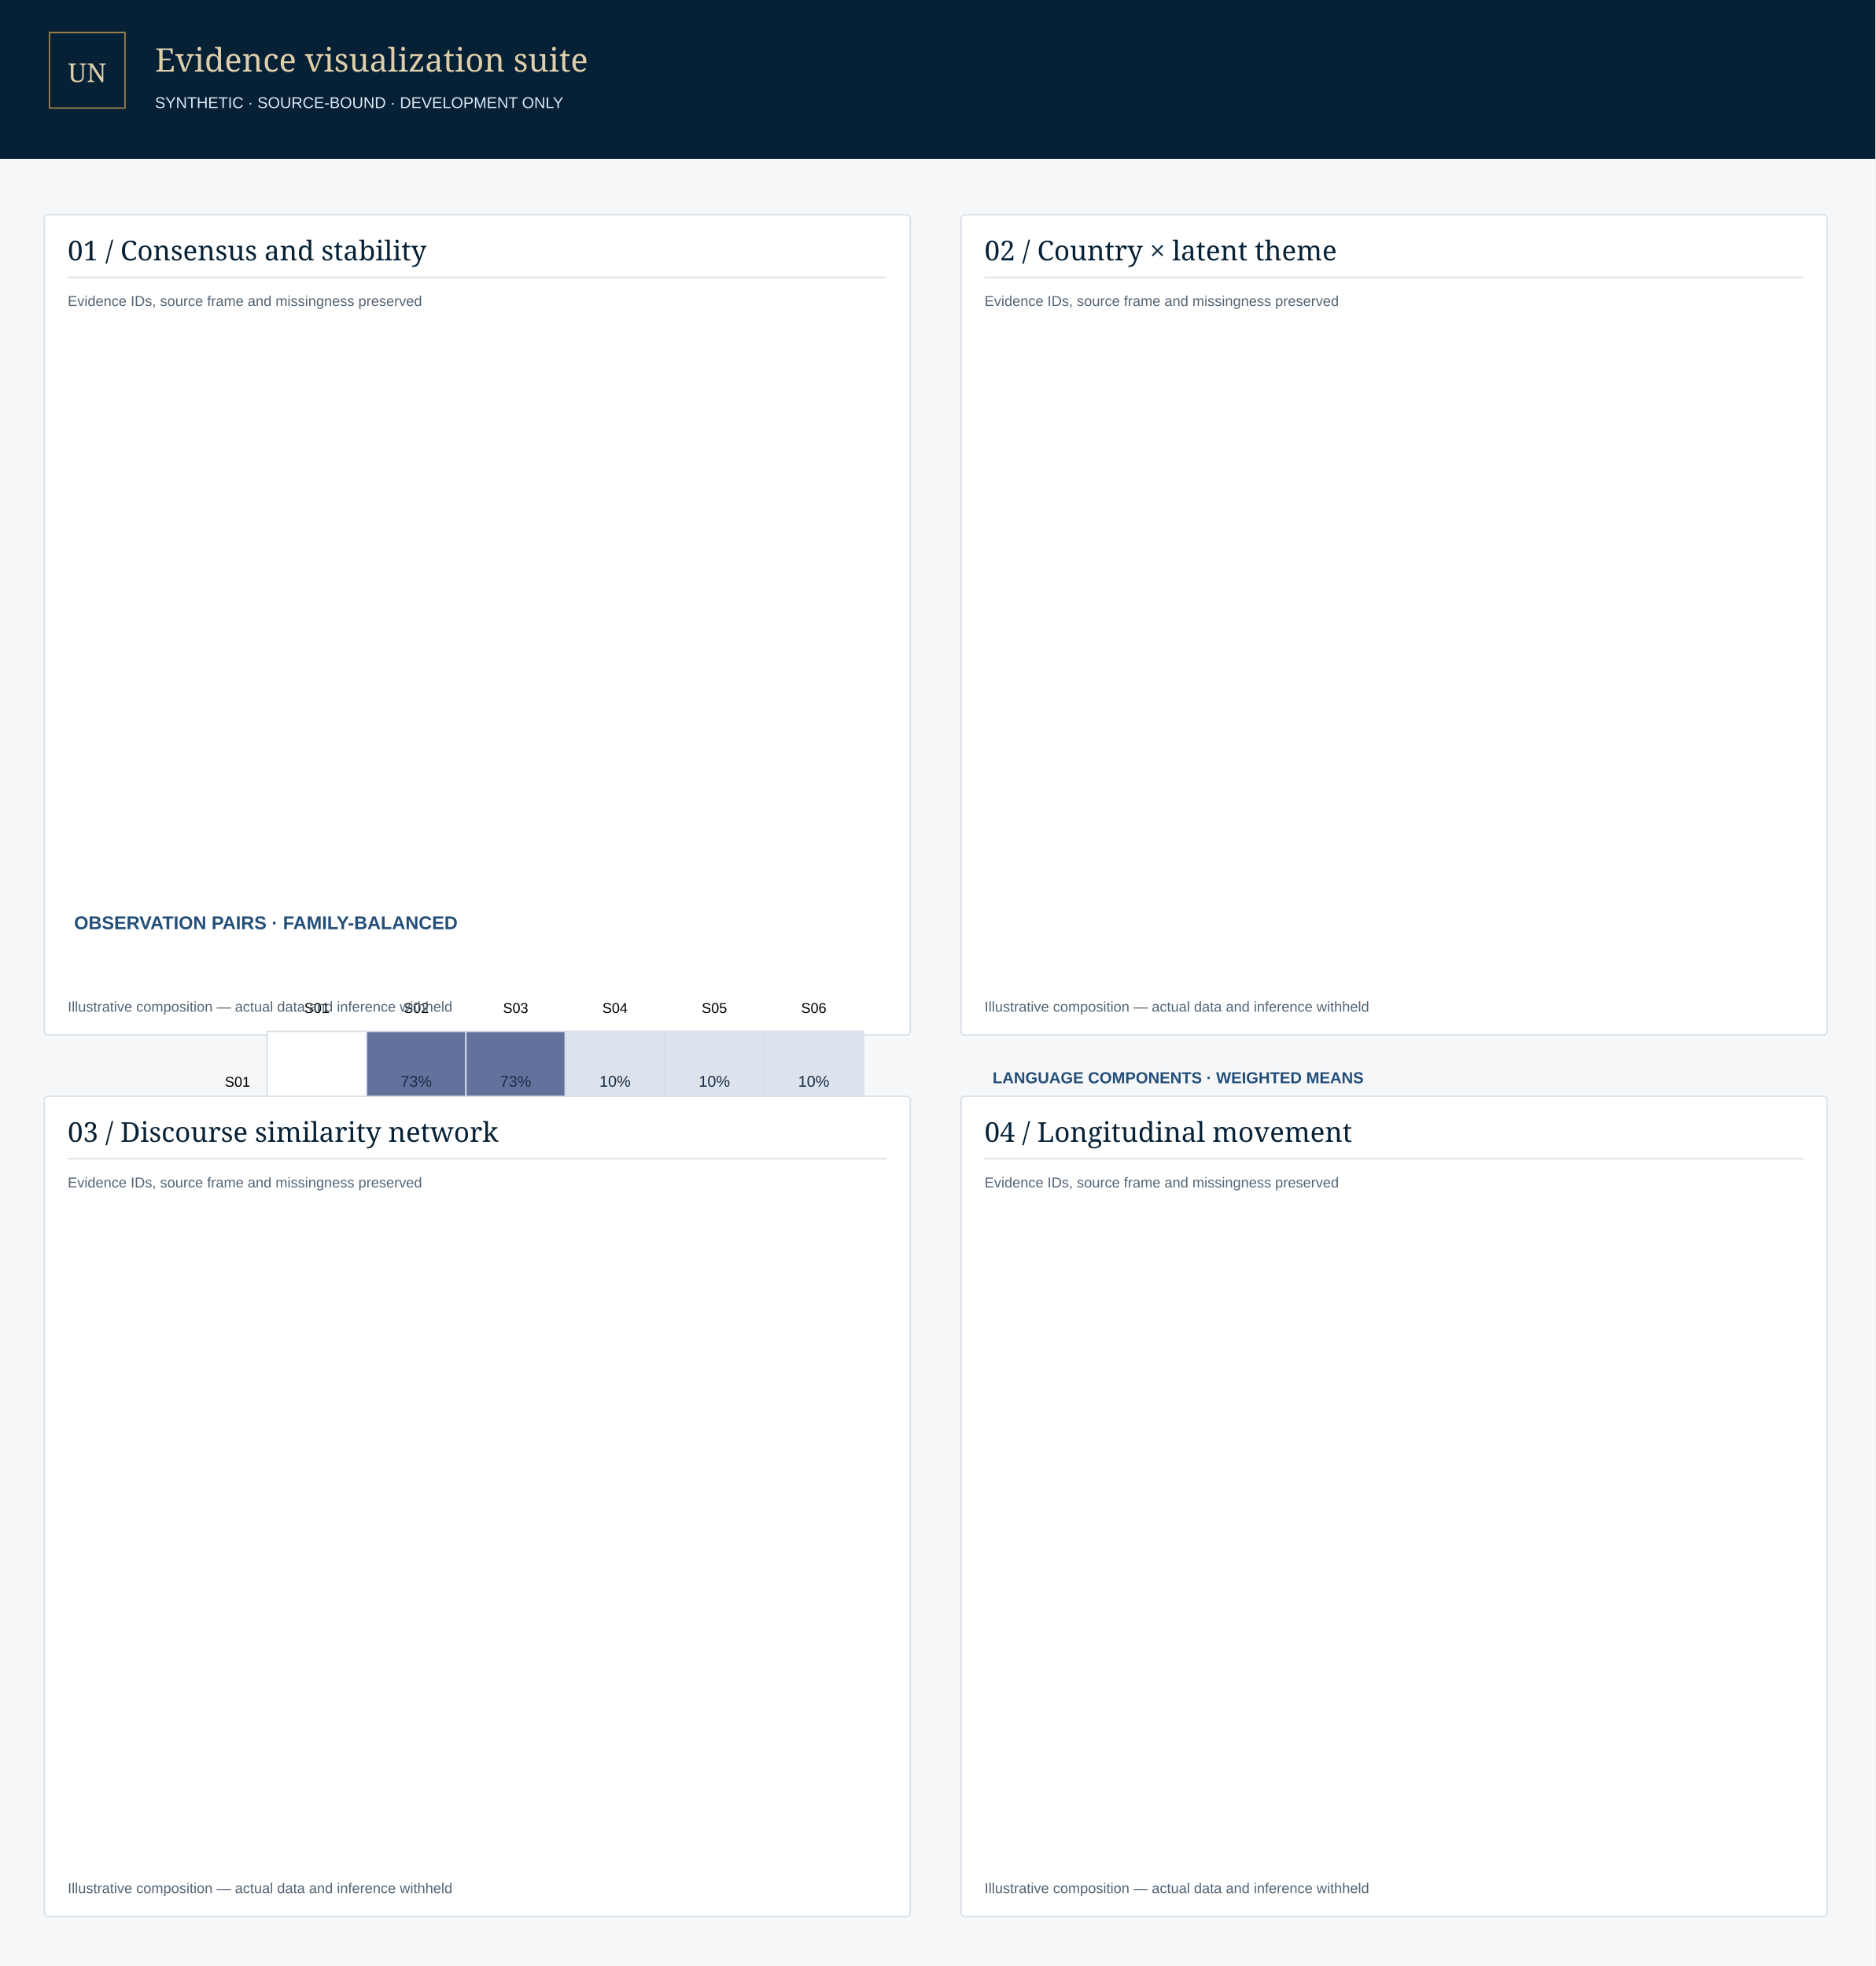
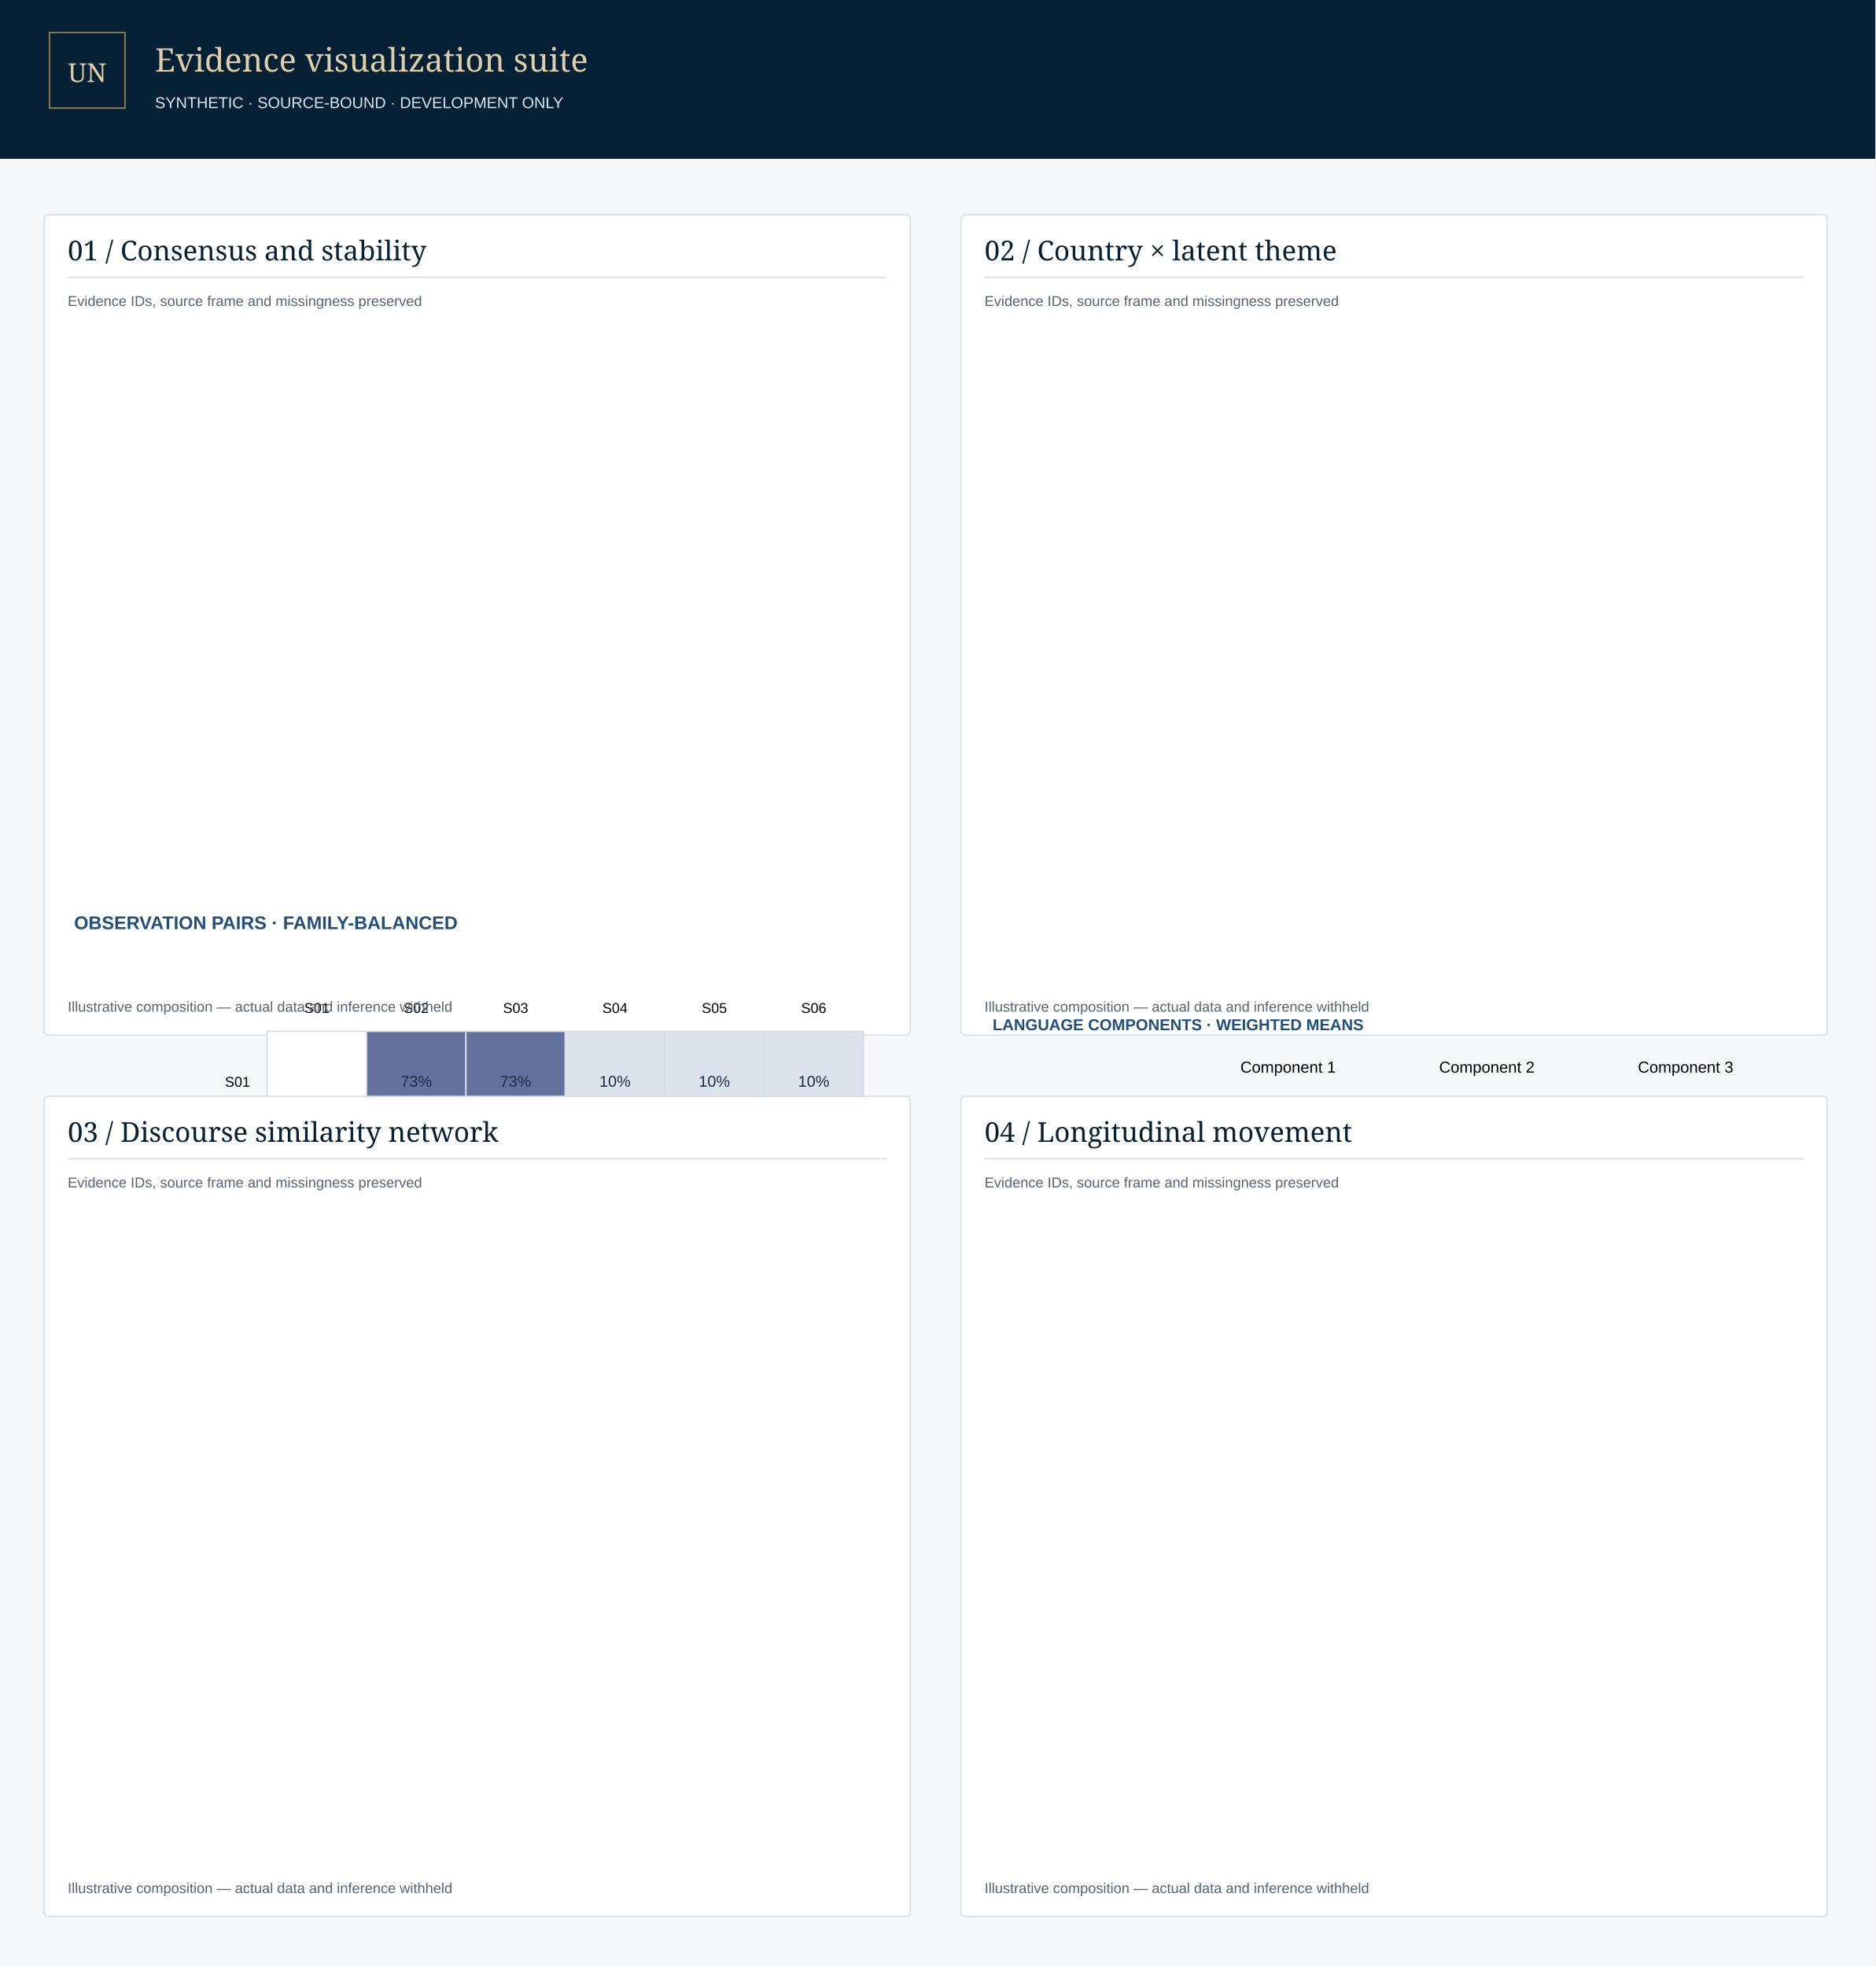
<svg xmlns="http://www.w3.org/2000/svg" width="1440" height="1510" viewBox="0 0 1440 1510" role="img" aria-label="Synthetic desktop evidence visualization layout preview; not a browser screenshot">
  <rect width="1440" height="1510" fill="#f5f7f9" />
  <rect width="1440" height="122" fill="#062135" />
  <rect x="38" y="25" width="58" height="58" fill="none" stroke="#a88750" />
  <text x="67" y="63" fill="#dfceaa" font-size="20" text-anchor="middle" font-family="Georgia">UN</text>
  <text x="119" y="55" fill="#dfceaa" font-size="25" font-family="Georgia">Evidence visualization suite</text>
  <text x="119" y="83" fill="#dce8f3" font-size="12" font-family="Arial">SYNTHETIC · SOURCE-BOUND · DEVELOPMENT ONLY</text>
  <rect x="34" y="165" width="665" height="630" rx="3" fill="white" stroke="#d5dee6" />
  <text x="52" y="200" font-family="Georgia" fill="#062135" font-size="21">01 / Consensus and stability</text>
  <line x1="52" x2="681" y1="213" y2="213" stroke="#d5dee6" />
  <text x="52" y="235" font-size="11" font-family="Arial" fill="#536475">Evidence IDs, source frame and missingness preserved</text>
  <svg x="46" y="253" width="641" height="485" viewBox="0 0 588 580" role="img" aria-label="Consensus stability, synthetic pairs" style="font-family:Arial,Helvetica,sans-serif;font-size:12px;max-width:100%;height:auto;background:#fff">
    <text x="10" y="20" font-size="13" font-weight="700" fill="#234e78">OBSERVATION PAIRS · FAMILY-BALANCED</text>
    <text x="181" y="79" text-anchor="middle" font-size="10">S01</text>
    <text x="134" y="131" text-anchor="end" font-size="10">S01</text>
    <rect x="146" y="92" width="70" height="70" fill="#fff" stroke="#d5dee6" />
    <rect x="216" y="92" width="70" height="70" fill="rgb(99,114,157)" stroke="#d5dee6" />
    <text x="251" y="131" text-anchor="middle" font-size="11" fill="#182c43">73%</text>
    <rect x="286" y="92" width="70" height="70" fill="rgb(99,114,157)" stroke="#d5dee6" />
    <text x="321" y="131" text-anchor="middle" font-size="11" fill="#182c43">73%</text>
    <rect x="356" y="92" width="70" height="70" fill="rgb(221,227,236)" stroke="#d5dee6" />
    <text x="391" y="131" text-anchor="middle" font-size="11" fill="#182c43">10%</text>
    <rect x="426" y="92" width="70" height="70" fill="rgb(221,227,236)" stroke="#d5dee6" />
    <text x="461" y="131" text-anchor="middle" font-size="11" fill="#182c43">10%</text>
    <rect x="496" y="92" width="70" height="70" fill="rgb(221,227,236)" stroke="#d5dee6" />
    <text x="531" y="131" text-anchor="middle" font-size="11" fill="#182c43">10%</text>
    <text x="251" y="79" text-anchor="middle" font-size="10">S02</text>
    <text x="134" y="201" text-anchor="end" font-size="10">S02</text>
    <rect x="146" y="162" width="70" height="70" fill="rgb(99,114,157)" stroke="#d5dee6" />
    <text x="181" y="201" text-anchor="middle" font-size="11" fill="#182c43">73%</text>
    <rect x="216" y="162" width="70" height="70" fill="#fff" stroke="#d5dee6" />
    <rect x="286" y="162" width="70" height="70" fill="rgb(99,114,157)" stroke="#d5dee6" />
    <text x="321" y="201" text-anchor="middle" font-size="11" fill="#182c43">73%</text>
    <rect x="356" y="162" width="70" height="70" fill="rgb(221,227,236)" stroke="#d5dee6" />
    <text x="391" y="201" text-anchor="middle" font-size="11" fill="#182c43">10%</text>
    <rect x="426" y="162" width="70" height="70" fill="rgb(221,227,236)" stroke="#d5dee6" />
    <text x="461" y="201" text-anchor="middle" font-size="11" fill="#182c43">10%</text>
    <rect x="496" y="162" width="70" height="70" fill="rgb(221,227,236)" stroke="#d5dee6" />
    <text x="531" y="201" text-anchor="middle" font-size="11" fill="#182c43">10%</text>
    <text x="321" y="79" text-anchor="middle" font-size="10">S03</text>
    <text x="134" y="271" text-anchor="end" font-size="10">S03</text>
    <rect x="146" y="232" width="70" height="70" fill="rgb(99,114,157)" stroke="#d5dee6" />
    <text x="181" y="271" text-anchor="middle" font-size="11" fill="#182c43">73%</text>
    <rect x="216" y="232" width="70" height="70" fill="rgb(99,114,157)" stroke="#d5dee6" />
    <text x="251" y="271" text-anchor="middle" font-size="11" fill="#182c43">73%</text>
    <rect x="286" y="232" width="70" height="70" fill="#fff" stroke="#d5dee6" />
    <rect x="356" y="232" width="70" height="70" fill="rgb(221,227,236)" stroke="#d5dee6" />
    <text x="391" y="271" text-anchor="middle" font-size="11" fill="#182c43">10%</text>
    <rect x="426" y="232" width="70" height="70" fill="#e1e7ed" stroke="#d5dee6" />
    <text x="461" y="271" text-anchor="middle" font-size="11" fill="#182c43">N/A</text>
    <rect x="496" y="232" width="70" height="70" fill="rgb(221,227,236)" stroke="#d5dee6" />
    <text x="531" y="271" text-anchor="middle" font-size="11" fill="#182c43">10%</text>
    <text x="391" y="79" text-anchor="middle" font-size="10">S04</text>
    <text x="134" y="341" text-anchor="end" font-size="10">S04</text>
    <rect x="146" y="302" width="70" height="70" fill="rgb(221,227,236)" stroke="#d5dee6" />
    <text x="181" y="341" text-anchor="middle" font-size="11" fill="#182c43">10%</text>
    <rect x="216" y="302" width="70" height="70" fill="rgb(221,227,236)" stroke="#d5dee6" />
    <text x="251" y="341" text-anchor="middle" font-size="11" fill="#182c43">10%</text>
    <rect x="286" y="302" width="70" height="70" fill="rgb(221,227,236)" stroke="#d5dee6" />
    <text x="321" y="341" text-anchor="middle" font-size="11" fill="#182c43">10%</text>
    <rect x="356" y="302" width="70" height="70" fill="#fff" stroke="#d5dee6" />
    <rect x="426" y="302" width="70" height="70" fill="rgb(99,114,157)" stroke="#d5dee6" />
    <text x="461" y="341" text-anchor="middle" font-size="11" fill="#182c43">73%</text>
    <rect x="496" y="302" width="70" height="70" fill="rgb(99,114,157)" stroke="#d5dee6" />
    <text x="531" y="341" text-anchor="middle" font-size="11" fill="#182c43">73%</text>
    <text x="461" y="79" text-anchor="middle" font-size="10">S05</text>
    <text x="134" y="411" text-anchor="end" font-size="10">S05</text>
    <rect x="146" y="372" width="70" height="70" fill="rgb(221,227,236)" stroke="#d5dee6" />
    <text x="181" y="411" text-anchor="middle" font-size="11" fill="#182c43">10%</text>
    <rect x="216" y="372" width="70" height="70" fill="rgb(221,227,236)" stroke="#d5dee6" />
    <text x="251" y="411" text-anchor="middle" font-size="11" fill="#182c43">10%</text>
    <rect x="286" y="372" width="70" height="70" fill="#e1e7ed" stroke="#d5dee6" />
    <text x="321" y="411" text-anchor="middle" font-size="11" fill="#182c43">N/A</text>
    <rect x="356" y="372" width="70" height="70" fill="rgb(99,114,157)" stroke="#d5dee6" />
    <text x="391" y="411" text-anchor="middle" font-size="11" fill="#182c43">73%</text>
    <rect x="426" y="372" width="70" height="70" fill="#fff" stroke="#d5dee6" />
    <rect x="496" y="372" width="70" height="70" fill="#e1e7ed" stroke="#d5dee6" />
    <text x="531" y="411" text-anchor="middle" font-size="11" fill="#182c43">N/A</text>
    <text x="531" y="79" text-anchor="middle" font-size="10">S06</text>
    <text x="134" y="481" text-anchor="end" font-size="10">S06</text>
    <rect x="146" y="442" width="70" height="70" fill="rgb(221,227,236)" stroke="#d5dee6" />
    <text x="181" y="481" text-anchor="middle" font-size="11" fill="#182c43">10%</text>
    <rect x="216" y="442" width="70" height="70" fill="rgb(221,227,236)" stroke="#d5dee6" />
    <text x="251" y="481" text-anchor="middle" font-size="11" fill="#182c43">10%</text>
    <rect x="286" y="442" width="70" height="70" fill="rgb(221,227,236)" stroke="#d5dee6" />
    <text x="321" y="481" text-anchor="middle" font-size="11" fill="#182c43">10%</text>
    <rect x="356" y="442" width="70" height="70" fill="rgb(99,114,157)" stroke="#d5dee6" />
    <text x="391" y="481" text-anchor="middle" font-size="11" fill="#182c43">73%</text>
    <rect x="426" y="442" width="70" height="70" fill="#e1e7ed" stroke="#d5dee6" />
    <text x="461" y="481" text-anchor="middle" font-size="11" fill="#182c43">N/A</text>
    <rect x="496" y="442" width="70" height="70" fill="#fff" stroke="#d5dee6" />
    <text x="146" y="563" font-size="11">N/A = missing or zero eligible exposure. Diagonal undefined.</text>
  </svg>
  <text x="52" y="777" font-size="11" font-family="Arial" fill="#536475">Illustrative composition — actual data and inference withheld</text>
  <rect x="738" y="165" width="665" height="630" rx="3" fill="white" stroke="#d5dee6" />
  <text x="756" y="200" font-family="Georgia" fill="#062135" font-size="21">02 / Country × latent theme</text>
  <line x1="756" x2="1385" y1="213" y2="213" stroke="#d5dee6" />
  <text x="756" y="235" font-size="11" font-family="Arial" fill="#536475">Evidence IDs, source frame and missingness preserved</text>
-   <svg x="750" y="253" width="641" height="485" viewBox="0 0 630 386" role="img" aria-label="Country by latent language component" style="font-family:Arial,Helvetica,sans-serif;font-size:12px;max-width:100%;height:auto;background:#fff">
+   <svg x="750" y="253" width="641" height="485" viewBox="0 0 630 466" role="img" aria-label="Country by latent language component" style="font-family:Arial,Helvetica,sans-serif;font-size:12px;max-width:100%;height:auto;background:#fff">
    <text x="12" y="20" font-weight="700" fill="#234e78">LANGUAGE COMPONENTS · WEIGHTED MEANS</text>
    <text x="235" y="52" text-anchor="middle">Component 1</text>
    <text x="385" y="52" text-anchor="middle">Component 2</text>
    <text x="535" y="52" text-anchor="middle">Component 3</text>
    <text x="148" y="111" text-anchor="end" font-size="11">Illustrative State A</text>
    <rect x="160" y="72" width="150" height="78" fill="rgb(106,120,161)" stroke="#d5dee6" />
    <text x="235" y="103" text-anchor="middle" font-size="15" font-weight="700">70%</text>
    <text x="235" y="122" text-anchor="middle" font-size="10">n=3</text>
    <rect x="310" y="72" width="150" height="78" fill="rgb(182,192,211)" stroke="#d5dee6" />
    <text x="385" y="103" text-anchor="middle" font-size="15" font-weight="700">30%</text>
    <text x="385" y="122" text-anchor="middle" font-size="10">n=3</text>
    <rect x="460" y="72" width="150" height="78" fill="rgb(240,245,249)" stroke="#d5dee6" />
    <text x="535" y="103" text-anchor="middle" font-size="15" font-weight="700">0%</text>
    <text x="535" y="122" text-anchor="middle" font-size="10">n=3</text>
    <text x="148" y="191" text-anchor="end" font-size="11">Illustrative State B</text>
    <rect x="160" y="152" width="150" height="78" fill="rgb(195,203,220)" stroke="#d5dee6" />
    <text x="235" y="183" text-anchor="middle" font-size="15" font-weight="700">23%</text>
    <text x="235" y="202" text-anchor="middle" font-size="10">n=3</text>
    <rect x="310" y="152" width="150" height="78" fill="rgb(138,150,182)" stroke="#d5dee6" />
    <text x="385" y="183" text-anchor="middle" font-size="15" font-weight="700">53%</text>
    <text x="385" y="202" text-anchor="middle" font-size="10">n=3</text>
    <rect x="460" y="152" width="150" height="78" fill="rgb(195,203,220)" stroke="#d5dee6" />
    <text x="535" y="183" text-anchor="middle" font-size="15" font-weight="700">23%</text>
    <text x="535" y="202" text-anchor="middle" font-size="10">n=3</text>
    <text x="148" y="271" text-anchor="end" font-size="11">Illustrative State C</text>
    <rect x="160" y="232" width="150" height="78" fill="rgb(179,189,209)" stroke="#d5dee6" />
    <text x="235" y="263" text-anchor="middle" font-size="15" font-weight="700">32%</text>
    <text x="235" y="282" text-anchor="middle" font-size="10">n=3</text>
    <rect x="310" y="232" width="150" height="78" fill="rgb(141,153,184)" stroke="#d5dee6" />
    <text x="385" y="263" text-anchor="middle" font-size="15" font-weight="700">52%</text>
    <text x="385" y="282" text-anchor="middle" font-size="10">n=3</text>
    <rect x="460" y="232" width="150" height="78" fill="#e1e7ed" stroke="#d5dee6" />
    <text x="535" y="263" text-anchor="middle" font-size="15" font-weight="700">N/A</text>
    <text x="535" y="282" text-anchor="middle" font-size="10">not observed</text>
-     <text x="160" y="366" font-size="11">N/A is missing or withheld; observed zero is 0%. Unattributed sources: 1</text>
+     <text x="148" y="351" text-anchor="end" font-size="11">Illustrative State D</text>
+     <rect x="160" y="312" width="150" height="78" fill="#e1e7ed" stroke="#d5dee6" />
+     <text x="235" y="343" text-anchor="middle" font-size="15" font-weight="700">N/A</text>
+     <text x="235" y="362" text-anchor="middle" font-size="10">not observed</text>
+     <rect x="310" y="312" width="150" height="78" fill="#e1e7ed" stroke="#d5dee6" />
+     <text x="385" y="343" text-anchor="middle" font-size="15" font-weight="700">N/A</text>
+     <text x="385" y="362" text-anchor="middle" font-size="10">not observed</text>
+     <rect x="460" y="312" width="150" height="78" fill="#e1e7ed" stroke="#d5dee6" />
+     <text x="535" y="343" text-anchor="middle" font-size="15" font-weight="700">N/A</text>
+     <text x="535" y="362" text-anchor="middle" font-size="10">not observed</text>
+     <text x="160" y="446" font-size="11">N/A is missing or withheld; observed zero is 0%. Unattributed sources: 1</text>
  </svg>
  <text x="756" y="777" font-size="11" font-family="Arial" fill="#536475">Illustrative composition — actual data and inference withheld</text>
  <rect x="34" y="842" width="665" height="630" rx="3" fill="white" stroke="#d5dee6" />
  <text x="52" y="877" font-family="Georgia" fill="#062135" font-size="21">03 / Discourse similarity network</text>
  <line x1="52" x2="681" y1="890" y2="890" stroke="#d5dee6" />
  <text x="52" y="912" font-size="11" font-family="Arial" fill="#536475">Evidence IDs, source frame and missingness preserved</text>
  <svg x="46" y="930" width="641" height="485" viewBox="0 0 900 480" role="img" aria-label="Discourse similarity network" style="font-family:Arial,Helvetica,sans-serif;font-size:12px;max-width:100%;height:auto;background:#fff">
    <rect x="18" y="15" width="864" height="424" fill="#f6f8fa" />
    <line x1="445" y1="55" x2="671.731" y2="117.877" stroke="#234e78" stroke-width="5.55" opacity=".70" />
    <line x1="445" y1="55" x2="727.729" y2="259.161" stroke="#944b42" stroke-width="4.65" opacity=".70" />
    <line x1="671.731" y1="117.877" x2="727.729" y2="259.161" stroke="#234e78" stroke-width="4.95" opacity=".70" stroke-dasharray="5 4" />
    <line x1="727.729" y1="259.161" x2="570.826" y2="372.462" stroke="#944b42" stroke-width="4.4" opacity=".70" />
    <line x1="319.174" y1="372.462" x2="162.271" y2="259.161" stroke="#234e78" stroke-width="5.2" opacity=".70" />
    <circle cx="445" cy="55" r="19" fill="#062135" stroke="#a88750" stroke-width="2" />
    <text x="445" y="59" text-anchor="middle" fill="#ffffff" font-size="10" font-weight="700">P1</text>
    <circle cx="671.731" cy="117.877" r="19" fill="#062135" stroke="#a88750" stroke-width="2" />
    <text x="671.731" y="121.877" text-anchor="middle" fill="#ffffff" font-size="10" font-weight="700">P2</text>
    <circle cx="727.729" cy="259.161" r="19" fill="#062135" stroke="#a88750" stroke-width="2" />
    <text x="727.729" y="263.161" text-anchor="middle" fill="#ffffff" font-size="10" font-weight="700">P3</text>
    <circle cx="570.826" cy="372.462" r="19" fill="#062135" stroke="#a88750" stroke-width="2" />
    <text x="570.826" y="376.462" text-anchor="middle" fill="#ffffff" font-size="10" font-weight="700">P4</text>
    <circle cx="319.174" cy="372.462" r="19" fill="#062135" stroke="#a88750" stroke-width="2" />
    <text x="319.174" y="376.462" text-anchor="middle" fill="#ffffff" font-size="10" font-weight="700">P5</text>
    <circle cx="162.271" cy="259.161" r="19" fill="#062135" stroke="#a88750" stroke-width="2" />
    <text x="162.271" y="263.161" text-anchor="middle" fill="#ffffff" font-size="10" font-weight="700">P6</text>
    <circle cx="218.269" cy="117.877" r="19" fill="#062135" stroke="#a88750" stroke-width="2" />
    <text x="218.269" y="121.877" text-anchor="middle" fill="#ffffff" font-size="10" font-weight="700">P7</text>
    <text x="30" y="466" font-size="11">Synthetic deterministic circular layout; distance between nodes has no interpretive meaning.</text>
  </svg>
  <text x="52" y="1454" font-size="11" font-family="Arial" fill="#536475">Illustrative composition — actual data and inference withheld</text>
  <rect x="738" y="842" width="665" height="630" rx="3" fill="white" stroke="#d5dee6" />
  <text x="756" y="877" font-family="Georgia" fill="#062135" font-size="21">04 / Longitudinal movement</text>
  <line x1="756" x2="1385" y1="890" y2="890" stroke="#d5dee6" />
  <text x="756" y="912" font-size="11" font-family="Arial" fill="#536475">Evidence IDs, source frame and missingness preserved</text>
  <svg x="750" y="930" width="641" height="485" viewBox="0 0 900 470" role="img" aria-label="Longitudinal latent positions" style="font-family:Arial,Helvetica,sans-serif;font-size:12px;max-width:100%;height:auto;background:#fff">
    <rect x="100" y="55" width="660" height="330" fill="#f6f8fa" stroke="#d5dee6" />
    <path d="M 430 55 V 385 M 100 220 H 760" stroke="#d5dee6" stroke-dasharray="4 4" />
    <text x="430" y="435" text-anchor="middle" font-size="12">Aligned latent dimension 1</text>
    <text x="30" y="222" transform="rotate(-90 30 222)" text-anchor="middle">Aligned latent dimension 2</text>
    <circle cx="232" cy="165" r="28.6" fill="#234e78" opacity=".12" stroke="#234e78" stroke-dasharray="3 3" />
    <circle cx="232" cy="165" r="6" fill="#234e78" stroke="#062135" stroke-width="1.2" />
    <text x="242" y="157" font-size="10" font-weight="700">Actor A 25</text>
    <line x1="232" y1="165" x2="320" y2="202.4" stroke="#234e78" stroke-width="3" />
    <circle cx="320" cy="202.4" r="39.6" fill="#234e78" opacity=".12" stroke="#234e78" stroke-dasharray="3 3" />
    <circle cx="320" cy="202.4" r="6" fill="#234e78" stroke="#062135" stroke-width="1.2" />
    <text x="330" y="194.4" font-size="10" font-weight="700">Actor A 26</text>
    <circle cx="573" cy="132" r="35.2" fill="#397b74" opacity=".12" stroke="#397b74" stroke-dasharray="3 3" />
    <circle cx="573" cy="132" r="6" fill="#397b74" stroke="#062135" stroke-width="1.2" />
    <text x="583" y="124" font-size="10" font-weight="700">Actor B 25</text>
    <line x1="573" y1="132" x2="518" y2="194.7" stroke="#397b74" stroke-width="3" />
    <circle cx="518" cy="194.7" r="6" fill="#397b74" stroke="#062135" stroke-width="1.2" />
    <text x="528" y="186.7" font-size="10" font-weight="700">Actor B 26</text>
    <circle cx="606" cy="299.2" r="26.4" fill="#a88750" opacity=".12" stroke="#a88750" stroke-dasharray="3 3" />
    <circle cx="606" cy="299.2" r="6" fill="#a88750" stroke="#062135" stroke-width="1.2" />
    <text x="616" y="291.2" font-size="10" font-weight="700">Actor C 26</text>
    <text x="100" y="453" font-size="11">Only adjacent, verified aligned periods are joined; unknown intervals are not interpolated.</text>
  </svg>
  <text x="756" y="1454" font-size="11" font-family="Arial" fill="#536475">Illustrative composition — actual data and inference withheld</text>
</svg>
